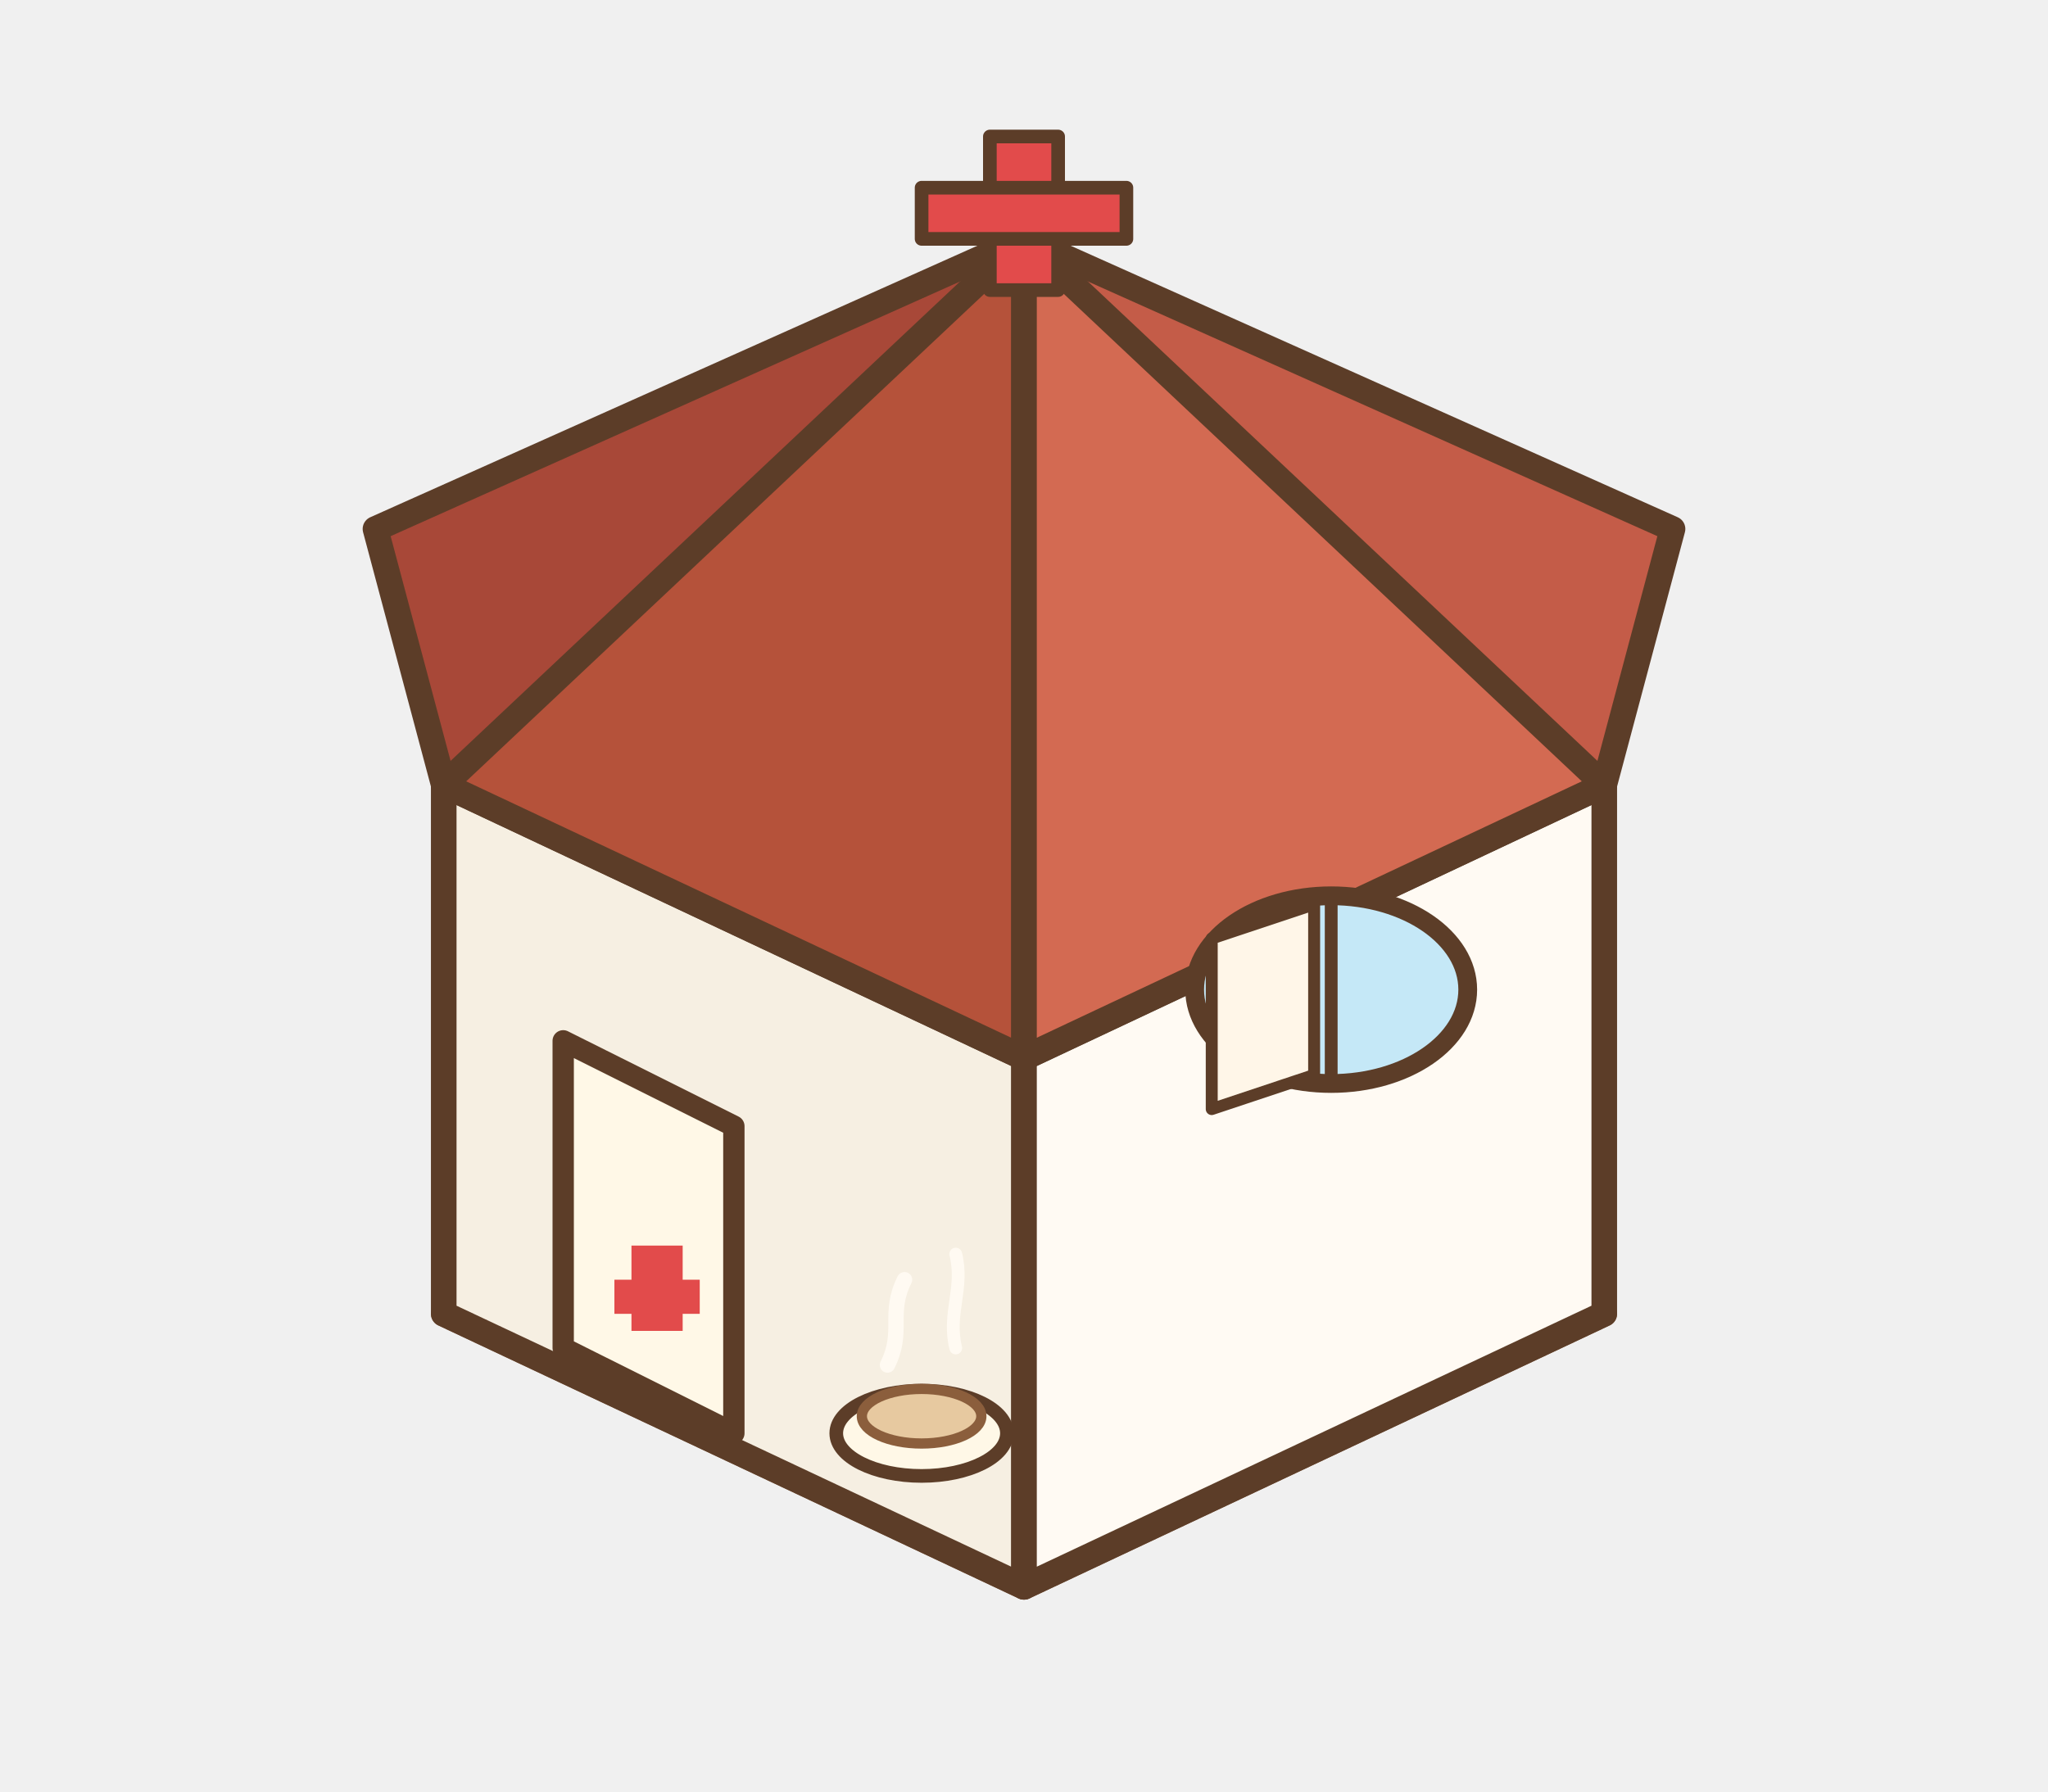
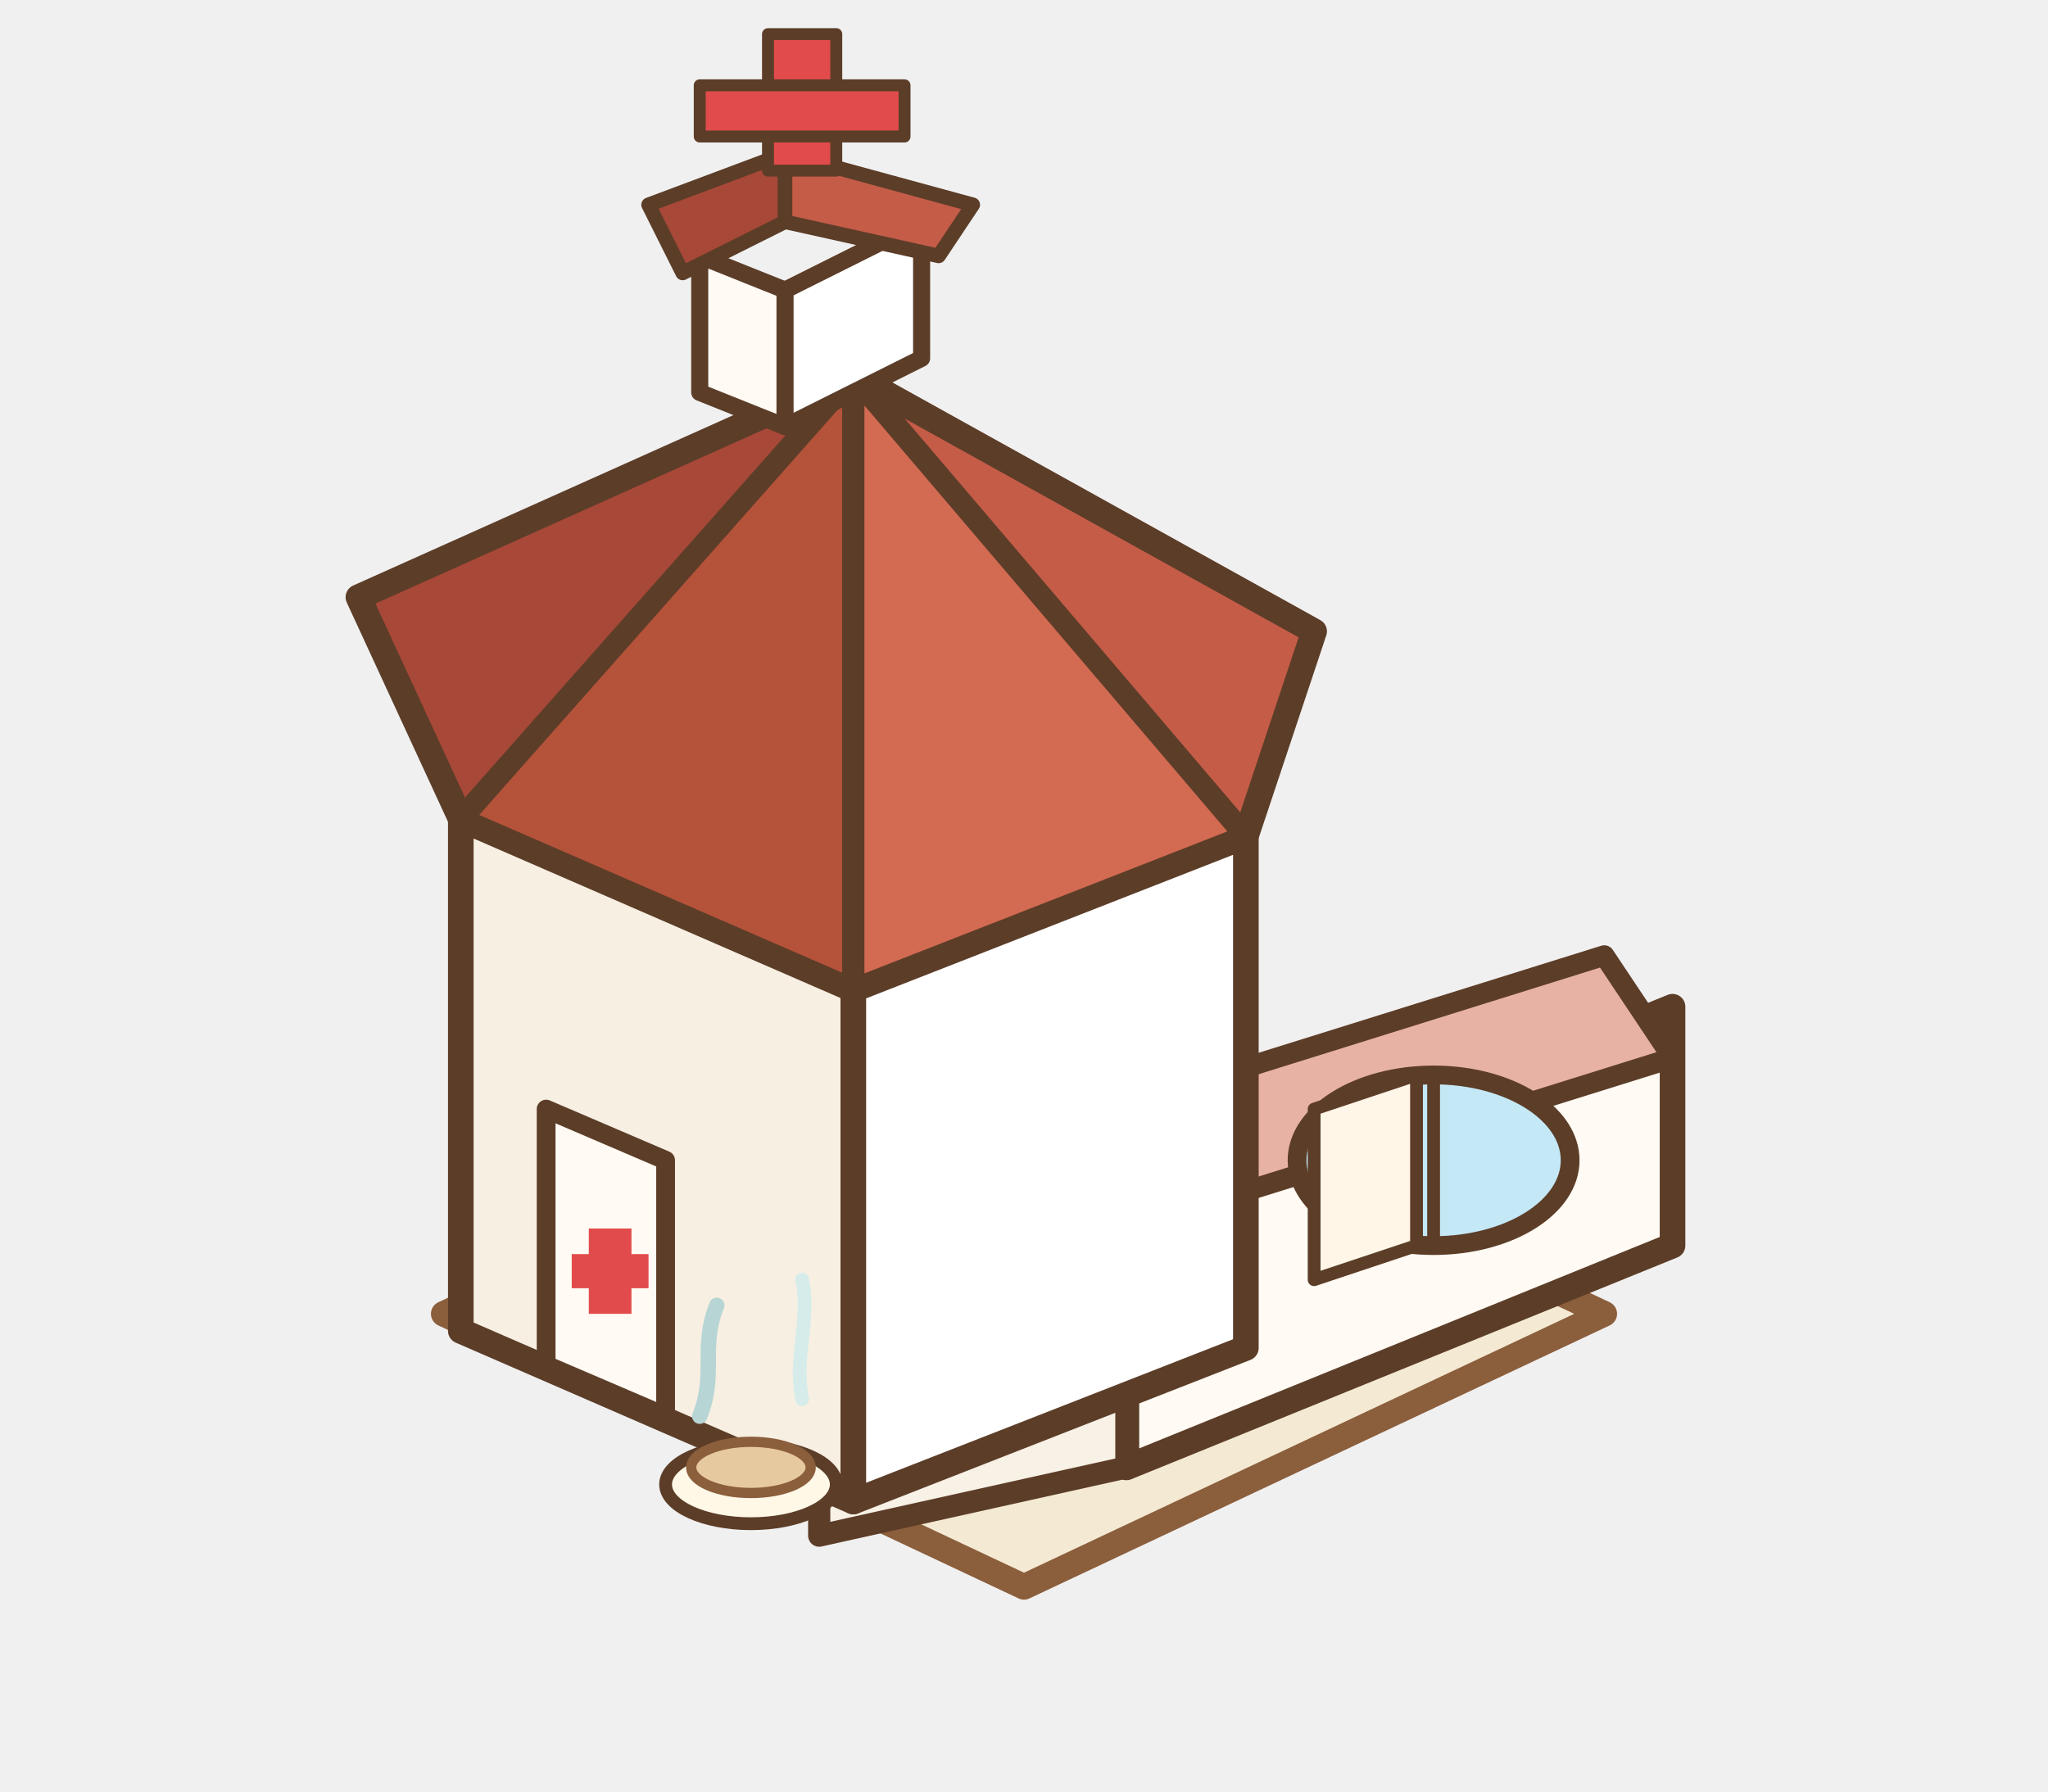
<svg xmlns="http://www.w3.org/2000/svg" viewBox="0 0 240 210" fill="none">
  <style>
    svg, svg * { pointer-events: none; }
    .cross { animation: glow 2.9s ease-in-out infinite; }
-     .curtain { transform-box: fill-box; transform-origin: 0% 20%; animation: cloth 3.6s ease-in-out infinite; animation-delay: -1.2s; }
-     .steam { transform-box: view-box; transform-origin: 108px 158px; animation: rise 3.3s ease-in-out infinite; animation-delay: -0.5s; }
+     .curtain { transform-box: fill-box; transform-origin: 0% 15%; animation: cloth 3.6s ease-in-out infinite; animation-delay: -1.2s; }
+     .steam { transform-box: view-box; transform-origin: 78px 164px; animation: rise 3.3s ease-in-out infinite; animation-delay: -0.6s; }
    @keyframes glow {
-       0%, 100% { opacity: .55; }
+       0%, 100% { opacity: .5; }
      50% { opacity: 1; }
    }
    @keyframes cloth {
      0%, 100% { transform: skewX(-5deg); }
      50% { transform: skewX(6deg); }
    }
    @keyframes rise {
      0%, 100% { transform: translate(0, 1px); opacity: .2; }
-       50% { transform: translate(1px, -5px); opacity: .85; }
+       50% { transform: translate(1px, -6px); opacity: .88; }
    }
  </style>
  <polygon points="120,186 188,154 120,122 52,154" fill="#f4ead4" stroke="#8b5e3c" stroke-width="3" stroke-linejoin="round" />
-   <polygon points="120,186 52,154 52,92 120,124" fill="#f6efe2" stroke="#5c3d28" stroke-width="3" stroke-linejoin="round" />
-   <polygon points="120,186 188,154 188,92 120,124" fill="#fffaf3" stroke="#5c3d28" stroke-width="3" stroke-linejoin="round" />
-   <polygon points="52,92 120,58 120,28 44,62" fill="#a84838" stroke="#5c3d28" stroke-width="3" stroke-linejoin="round" />
-   <polygon points="188,92 120,58 120,28 196,62" fill="#c45c48" stroke="#5c3d28" stroke-width="3" stroke-linejoin="round" />
-   <polygon points="52,92 120,124 120,28" fill="#b5523a" stroke="#5c3d28" stroke-width="3" stroke-linejoin="round" />
-   <polygon points="188,92 120,124 120,28" fill="#d36a52" stroke="#5c3d28" stroke-width="3" stroke-linejoin="round" />
+   <polygon points="132,172 196,146 196,118 132,144" fill="#fffaf3" stroke="#5c3d28" stroke-width="3" stroke-linejoin="round" />
+   <polygon points="96,180 132,172 132,144 96,156" fill="#f7f1e6" stroke="#5c3d28" stroke-width="2.6" stroke-linejoin="round" />
+   <polygon points="132,144 196,124 188,112 124,132" fill="#e7b2a4" stroke="#5c3d28" stroke-width="2.4" stroke-linejoin="round" />
+   <polygon points="100,176 54,156 54,96 100,116" fill="#f6efe2" stroke="#5c3d28" stroke-width="3" stroke-linejoin="round" />
+   <polygon points="100,176 146,158 146,98 100,116" fill="#ffffff" stroke="#5c3d28" stroke-width="3" stroke-linejoin="round" />
+   <polygon points="54,96 100,72 100,44 42,70" fill="#a84838" stroke="#5c3d28" stroke-width="3" stroke-linejoin="round" />
+   <polygon points="146,98 100,72 100,44 154,74" fill="#c45c48" stroke="#5c3d28" stroke-width="3" stroke-linejoin="round" />
+   <polygon points="54,96 100,116 100,44" fill="#b5523a" stroke="#5c3d28" stroke-width="2.6" stroke-linejoin="round" />
+   <polygon points="146,98 100,116 100,44" fill="#d36a52" stroke="#5c3d28" stroke-width="2.6" stroke-linejoin="round" />
+   <polygon points="92,50 82,46 82,30 92,34" fill="#fffaf3" stroke="#5c3d28" stroke-width="2" stroke-linejoin="round" />
+   <polygon points="92,50 108,42 108,26 92,34" fill="#ffffff" stroke="#5c3d28" stroke-width="2" stroke-linejoin="round" />
+   <polygon points="80,32 92,26 92,18 76,24" fill="#a84838" stroke="#5c3d28" stroke-width="1.7" stroke-linejoin="round" />
+   <polygon points="110,30 92,26 92,18 114,24" fill="#c45c48" stroke="#5c3d28" stroke-width="1.7" stroke-linejoin="round" />
  <g class="cross">
-     <polygon points="116,34 124,34 124,16 116,16" fill="#e24b4b" stroke="#5c3d28" stroke-width="1.6" stroke-linejoin="round" />
-     <polygon points="108,28 132,28 132,22 108,22" fill="#e24b4b" stroke="#5c3d28" stroke-width="1.6" stroke-linejoin="round" />
+     <polygon points="90,20 98,20 98,4 90,4" fill="#e24b4b" stroke="#5c3d28" stroke-width="1.4" stroke-linejoin="round" />
+     <polygon points="82,16 106,16 106,10 82,10" fill="#e24b4b" stroke="#5c3d28" stroke-width="1.4" stroke-linejoin="round" />
  </g>
-   <polygon points="86,168 66,158 66,122 86,132" fill="#fff8e7" stroke="#5c3d28" stroke-width="2.5" stroke-linejoin="round" />
-   <polygon points="74,156 80,156 80,146 74,146" fill="#e24b4b" />
-   <polygon points="72,154 82,154 82,150 72,150" fill="#e24b4b" />
-   <ellipse cx="156" cy="116" rx="16" ry="11" fill="#c5e8f7" stroke="#5c3d28" stroke-width="2.2" />
+   <polygon points="78,166 64,160 64,130 78,136" fill="#fffaf3" stroke="#5c3d28" stroke-width="2.2" stroke-linejoin="round" />
+   <polygon points="69,154 74,154 74,144 69,144" fill="#e24b4b" />
+   <polygon points="67,151 76,151 76,147 67,147" fill="#e24b4b" />
+   <ellipse cx="168" cy="136" rx="16" ry="10" fill="#c5e8f7" stroke="#5c3d28" stroke-width="2.2" />
  <g class="curtain">
-     <polygon points="142,110 154,106 154,126 142,130" fill="#fff6e8" stroke="#5c3d28" stroke-width="1.4" stroke-linejoin="round" />
+     <polygon points="154,130 166,126 166,146 154,150" fill="#fff6e8" stroke="#5c3d28" stroke-width="1.5" stroke-linejoin="round" />
  </g>
-   <path d="M156 105v22" stroke="#5c3d28" stroke-width="1.5" />
-   <ellipse cx="108" cy="168" rx="10" ry="5" fill="#fff8e7" stroke="#5c3d28" stroke-width="1.6" />
-   <ellipse cx="108" cy="166" rx="7" ry="3.2" fill="#e7c9a0" stroke="#8b5e3c" stroke-width="1.2" />
+   <path d="M168,126 v20" stroke="#5c3d28" stroke-width="1.5" />
+   <ellipse cx="88" cy="174" rx="10" ry="4.6" fill="#fff8e7" stroke="#5c3d28" stroke-width="1.5" />
+   <ellipse cx="88" cy="172" rx="7" ry="3" fill="#e7c9a0" stroke="#8b5e3c" stroke-width="1.2" />
  <g class="steam">
-     <path d="M104 160c2-4 0-6 2-10" fill="none" stroke="#fffaf2" stroke-width="1.8" stroke-linecap="round" />
-     <path d="M112 158c-1-4 1-7 0-11" fill="none" stroke="#fffaf2" stroke-width="1.5" stroke-linecap="round" />
+     <path d="M82,166 c2,-5 0,-8 2,-13" fill="none" stroke="#b7d5d4" stroke-width="1.8" stroke-linecap="round" />
+     <path d="M94,164 c-1,-5 1,-9 0,-14" fill="none" stroke="#d5ecea" stroke-width="1.6" stroke-linecap="round" />
  </g>
</svg>
